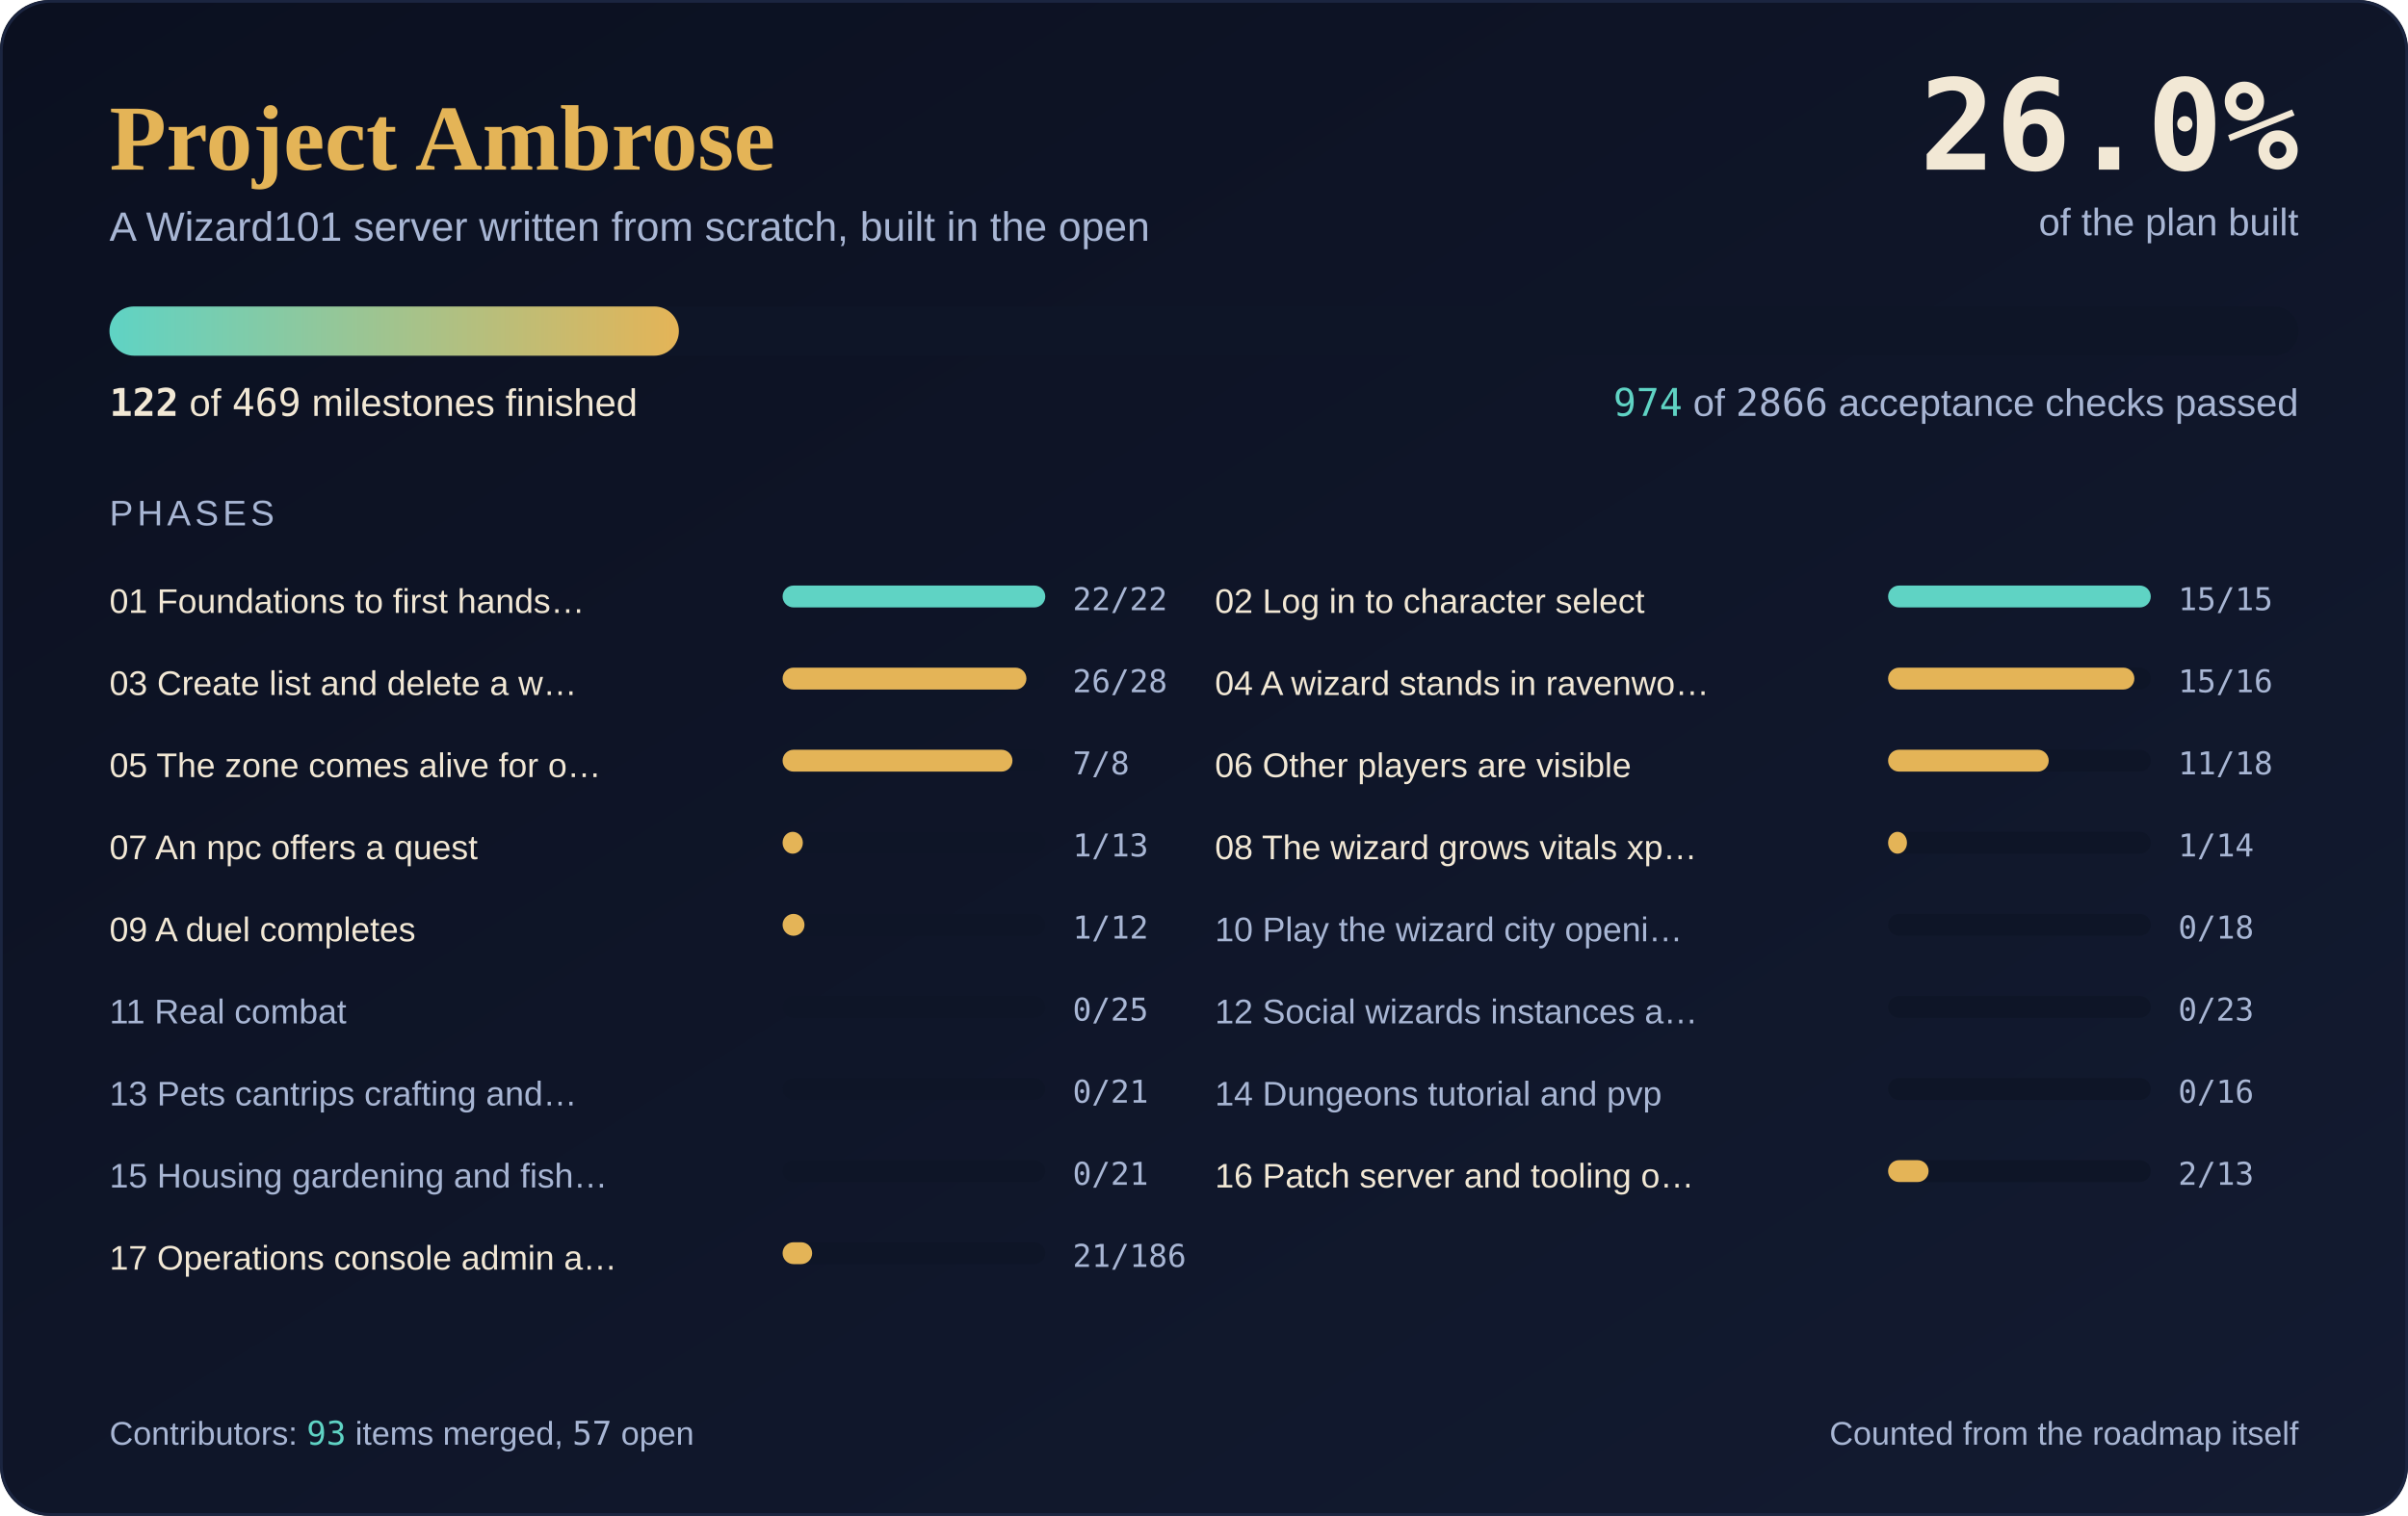
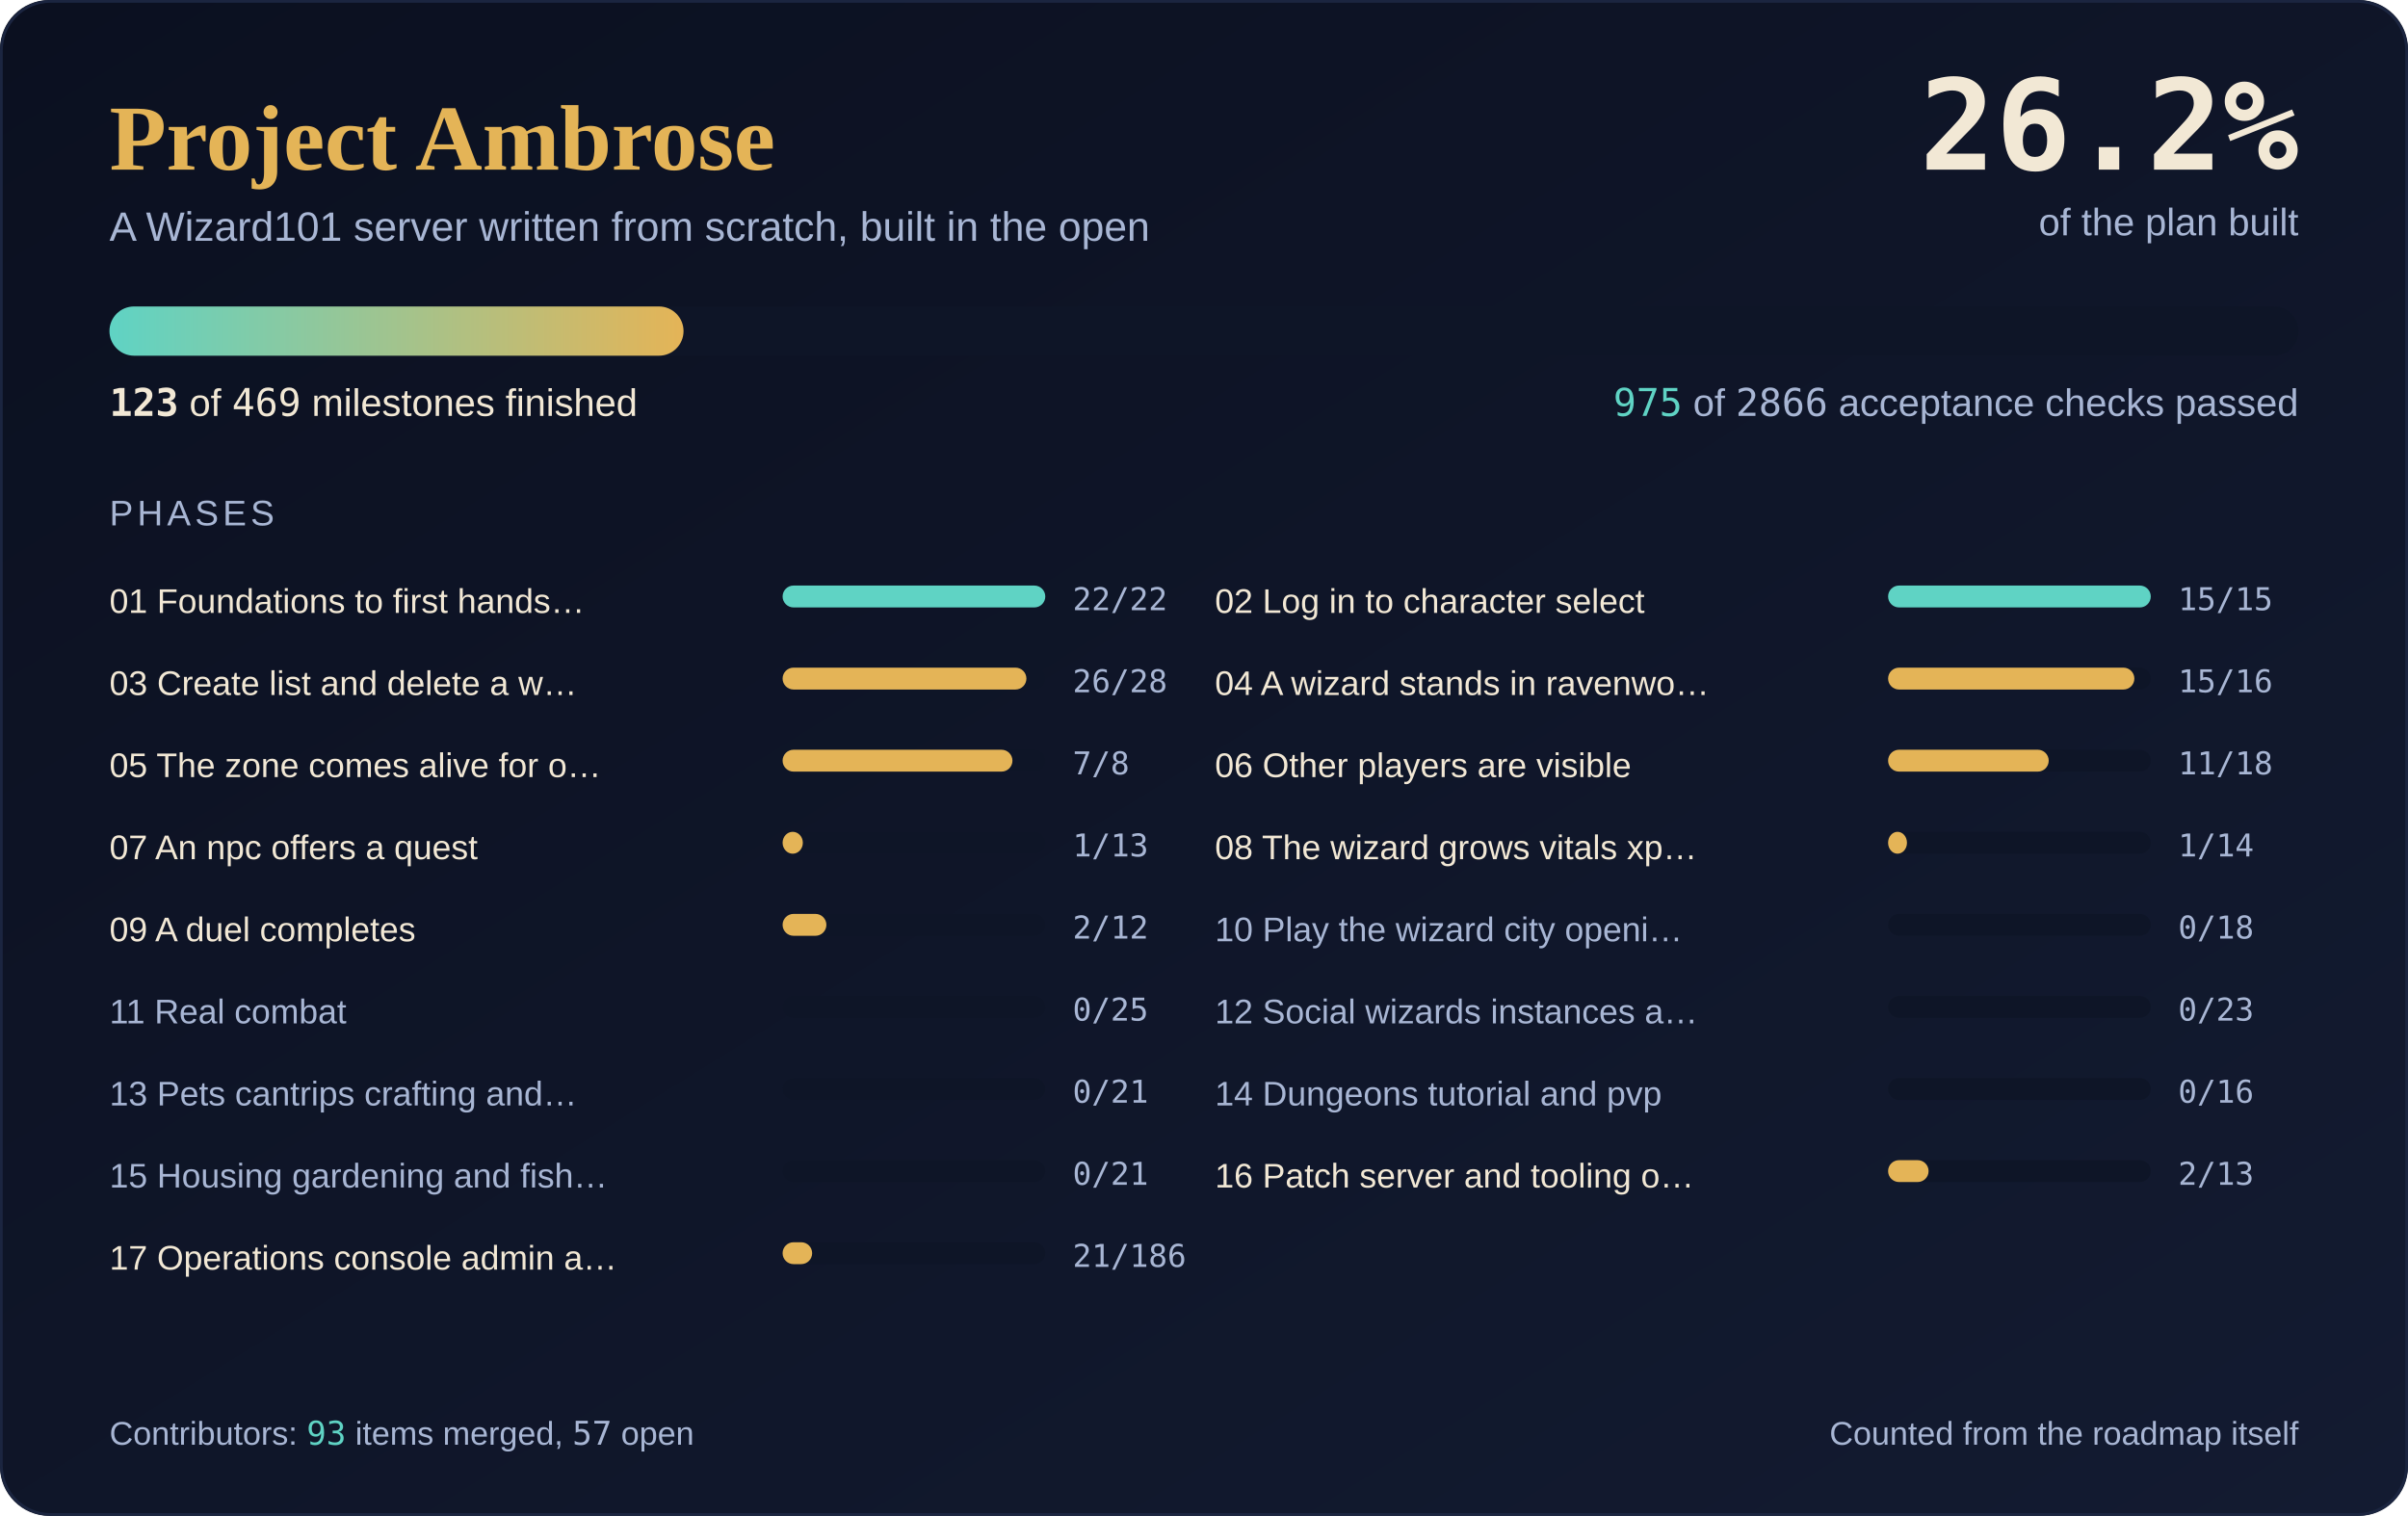
- <svg xmlns="http://www.w3.org/2000/svg" width="880" height="554" viewBox="0 0 880 554" role="img" aria-label="Project Ambrose progress: 122 of 469 milestones complete, 26.0 percent">
+ <svg xmlns="http://www.w3.org/2000/svg" width="880" height="554" viewBox="0 0 880 554" role="img" aria-label="Project Ambrose progress: 123 of 469 milestones complete, 26.2 percent">
  <defs>
    <linearGradient id="sky" x1="0" y1="0" x2="1" y2="1">
      <stop offset="0" stop-color="#0B1020" />
      <stop offset="1" stop-color="#131B31" />
    </linearGradient>
    <linearGradient id="fill" x1="0" y1="0" x2="1" y2="0">
      <stop offset="0" stop-color="#5FD3C4" />
      <stop offset="1" stop-color="#E4B457" />
    </linearGradient>
  </defs>
  <rect width="880" height="554" rx="18" fill="url(#sky)" />
  <rect x="0.5" y="0.5" width="879" height="553" rx="18" fill="none" stroke="#1B2540" />
  <text x="40" y="62" font-family="'Cormorant Garamond', Georgia, 'Times New Roman', serif" font-size="34" font-weight="600" fill="#E4B457">Project Ambrose</text>
  <text x="40" y="88" font-family="Karla, 'Segoe UI', 'Helvetica Neue', Arial, sans-serif" font-size="15" fill="#A8B6D4">A Wizard101 server written from scratch, built in the open</text>
-   <text x="840" y="62" text-anchor="end" font-family="'JetBrains Mono', Consolas, 'DejaVu Sans Mono', monospace" font-size="46" font-weight="700" fill="#F2E8D5">26.0%</text>
+   <text x="840" y="62" text-anchor="end" font-family="'JetBrains Mono', Consolas, 'DejaVu Sans Mono', monospace" font-size="46" font-weight="700" fill="#F2E8D5">26.2%</text>
  <text x="840" y="86" text-anchor="end" font-family="Karla, 'Segoe UI', 'Helvetica Neue', Arial, sans-serif" font-size="14" fill="#A8B6D4">of the plan built</text>
  <rect x="40" y="112" width="800" height="18" rx="9.0" fill="#0E1527" />
-   <rect x="40" y="112" width="208.1" height="18" rx="9.0" fill="url(#fill)" />
+   <rect x="40" y="112" width="209.8" height="18" rx="9.0" fill="url(#fill)" />
  <text x="40" y="152" font-family="Karla, 'Segoe UI', 'Helvetica Neue', Arial, sans-serif" font-size="14" fill="#F2E8D5">
-     <tspan font-family="'JetBrains Mono', Consolas, 'DejaVu Sans Mono', monospace" font-weight="700">122</tspan> of <tspan font-family="'JetBrains Mono', Consolas, 'DejaVu Sans Mono', monospace">469</tspan> milestones finished</text>
+     <tspan font-family="'JetBrains Mono', Consolas, 'DejaVu Sans Mono', monospace" font-weight="700">123</tspan> of <tspan font-family="'JetBrains Mono', Consolas, 'DejaVu Sans Mono', monospace">469</tspan> milestones finished</text>
  <text x="840" y="152" text-anchor="end" font-family="Karla, 'Segoe UI', 'Helvetica Neue', Arial, sans-serif" font-size="14" fill="#A8B6D4">
-     <tspan font-family="'JetBrains Mono', Consolas, 'DejaVu Sans Mono', monospace" fill="#5FD3C4">974</tspan> of <tspan font-family="'JetBrains Mono', Consolas, 'DejaVu Sans Mono', monospace">2866</tspan> acceptance checks passed</text>
+     <tspan font-family="'JetBrains Mono', Consolas, 'DejaVu Sans Mono', monospace" fill="#5FD3C4">975</tspan> of <tspan font-family="'JetBrains Mono', Consolas, 'DejaVu Sans Mono', monospace">2866</tspan> acceptance checks passed</text>
  <text x="40" y="192" font-family="Karla, 'Segoe UI', 'Helvetica Neue', Arial, sans-serif" font-size="13" fill="#A8B6D4" letter-spacing="1.5">PHASES</text>
  <text x="40" y="224" font-family="Karla, 'Segoe UI', 'Helvetica Neue', Arial, sans-serif" font-size="12.5" fill="#F2E8D5">01 Foundations to first hands…</text>
  <rect x="286" y="214" width="96" height="8" rx="4.0" fill="#0E1527" />
  <rect x="286" y="214" width="96.0" height="8" rx="4.0" fill="#5FD3C4" />
  <text x="392" y="223" font-family="'JetBrains Mono', Consolas, 'DejaVu Sans Mono', monospace" font-size="11.5" fill="#A8B6D4">22/22</text>
  <text x="444" y="224" font-family="Karla, 'Segoe UI', 'Helvetica Neue', Arial, sans-serif" font-size="12.5" fill="#F2E8D5">02 Log in to character select</text>
  <rect x="690" y="214" width="96" height="8" rx="4.0" fill="#0E1527" />
  <rect x="690" y="214" width="96.0" height="8" rx="4.0" fill="#5FD3C4" />
  <text x="796" y="223" font-family="'JetBrains Mono', Consolas, 'DejaVu Sans Mono', monospace" font-size="11.5" fill="#A8B6D4">15/15</text>
  <text x="40" y="254" font-family="Karla, 'Segoe UI', 'Helvetica Neue', Arial, sans-serif" font-size="12.5" fill="#F2E8D5">03 Create list and delete a w…</text>
  <rect x="286" y="244" width="96" height="8" rx="4.0" fill="#0E1527" />
  <rect x="286" y="244" width="89.1" height="8" rx="4.0" fill="#E4B457" />
  <text x="392" y="253" font-family="'JetBrains Mono', Consolas, 'DejaVu Sans Mono', monospace" font-size="11.5" fill="#A8B6D4">26/28</text>
  <text x="444" y="254" font-family="Karla, 'Segoe UI', 'Helvetica Neue', Arial, sans-serif" font-size="12.5" fill="#F2E8D5">04 A wizard stands in ravenwo…</text>
  <rect x="690" y="244" width="96" height="8" rx="4.0" fill="#0E1527" />
  <rect x="690" y="244" width="90.0" height="8" rx="4.0" fill="#E4B457" />
  <text x="796" y="253" font-family="'JetBrains Mono', Consolas, 'DejaVu Sans Mono', monospace" font-size="11.5" fill="#A8B6D4">15/16</text>
  <text x="40" y="284" font-family="Karla, 'Segoe UI', 'Helvetica Neue', Arial, sans-serif" font-size="12.5" fill="#F2E8D5">05 The zone comes alive for o…</text>
  <rect x="286" y="274" width="96" height="8" rx="4.0" fill="#0E1527" />
  <rect x="286" y="274" width="84.0" height="8" rx="4.0" fill="#E4B457" />
  <text x="392" y="283" font-family="'JetBrains Mono', Consolas, 'DejaVu Sans Mono', monospace" font-size="11.5" fill="#A8B6D4">7/8</text>
  <text x="444" y="284" font-family="Karla, 'Segoe UI', 'Helvetica Neue', Arial, sans-serif" font-size="12.5" fill="#F2E8D5">06 Other players are visible</text>
  <rect x="690" y="274" width="96" height="8" rx="4.0" fill="#0E1527" />
  <rect x="690" y="274" width="58.7" height="8" rx="4.0" fill="#E4B457" />
  <text x="796" y="283" font-family="'JetBrains Mono', Consolas, 'DejaVu Sans Mono', monospace" font-size="11.5" fill="#A8B6D4">11/18</text>
  <text x="40" y="314" font-family="Karla, 'Segoe UI', 'Helvetica Neue', Arial, sans-serif" font-size="12.5" fill="#F2E8D5">07 An npc offers a quest</text>
  <rect x="286" y="304" width="96" height="8" rx="4.0" fill="#0E1527" />
  <rect x="286" y="304" width="7.4" height="8" rx="4.0" fill="#E4B457" />
  <text x="392" y="313" font-family="'JetBrains Mono', Consolas, 'DejaVu Sans Mono', monospace" font-size="11.5" fill="#A8B6D4">1/13</text>
  <text x="444" y="314" font-family="Karla, 'Segoe UI', 'Helvetica Neue', Arial, sans-serif" font-size="12.5" fill="#F2E8D5">08 The wizard grows vitals xp…</text>
  <rect x="690" y="304" width="96" height="8" rx="4.0" fill="#0E1527" />
  <rect x="690" y="304" width="6.9" height="8" rx="4.0" fill="#E4B457" />
  <text x="796" y="313" font-family="'JetBrains Mono', Consolas, 'DejaVu Sans Mono', monospace" font-size="11.5" fill="#A8B6D4">1/14</text>
  <text x="40" y="344" font-family="Karla, 'Segoe UI', 'Helvetica Neue', Arial, sans-serif" font-size="12.5" fill="#F2E8D5">09 A duel completes</text>
  <rect x="286" y="334" width="96" height="8" rx="4.0" fill="#0E1527" />
-   <rect x="286" y="334" width="8.0" height="8" rx="4.0" fill="#E4B457" />
-   <text x="392" y="343" font-family="'JetBrains Mono', Consolas, 'DejaVu Sans Mono', monospace" font-size="11.5" fill="#A8B6D4">1/12</text>
+   <rect x="286" y="334" width="16.0" height="8" rx="4.0" fill="#E4B457" />
+   <text x="392" y="343" font-family="'JetBrains Mono', Consolas, 'DejaVu Sans Mono', monospace" font-size="11.5" fill="#A8B6D4">2/12</text>
  <text x="444" y="344" font-family="Karla, 'Segoe UI', 'Helvetica Neue', Arial, sans-serif" font-size="12.5" fill="#A8B6D4">10 Play the wizard city openi…</text>
  <rect x="690" y="334" width="96" height="8" rx="4.0" fill="#0E1527" />
  <text x="796" y="343" font-family="'JetBrains Mono', Consolas, 'DejaVu Sans Mono', monospace" font-size="11.5" fill="#A8B6D4">0/18</text>
  <text x="40" y="374" font-family="Karla, 'Segoe UI', 'Helvetica Neue', Arial, sans-serif" font-size="12.5" fill="#A8B6D4">11 Real combat</text>
  <rect x="286" y="364" width="96" height="8" rx="4.0" fill="#0E1527" />
  <text x="392" y="373" font-family="'JetBrains Mono', Consolas, 'DejaVu Sans Mono', monospace" font-size="11.5" fill="#A8B6D4">0/25</text>
  <text x="444" y="374" font-family="Karla, 'Segoe UI', 'Helvetica Neue', Arial, sans-serif" font-size="12.5" fill="#A8B6D4">12 Social wizards instances a…</text>
  <rect x="690" y="364" width="96" height="8" rx="4.0" fill="#0E1527" />
  <text x="796" y="373" font-family="'JetBrains Mono', Consolas, 'DejaVu Sans Mono', monospace" font-size="11.5" fill="#A8B6D4">0/23</text>
  <text x="40" y="404" font-family="Karla, 'Segoe UI', 'Helvetica Neue', Arial, sans-serif" font-size="12.5" fill="#A8B6D4">13 Pets cantrips crafting and…</text>
  <rect x="286" y="394" width="96" height="8" rx="4.0" fill="#0E1527" />
  <text x="392" y="403" font-family="'JetBrains Mono', Consolas, 'DejaVu Sans Mono', monospace" font-size="11.5" fill="#A8B6D4">0/21</text>
  <text x="444" y="404" font-family="Karla, 'Segoe UI', 'Helvetica Neue', Arial, sans-serif" font-size="12.5" fill="#A8B6D4">14 Dungeons tutorial and pvp</text>
  <rect x="690" y="394" width="96" height="8" rx="4.0" fill="#0E1527" />
  <text x="796" y="403" font-family="'JetBrains Mono', Consolas, 'DejaVu Sans Mono', monospace" font-size="11.5" fill="#A8B6D4">0/16</text>
  <text x="40" y="434" font-family="Karla, 'Segoe UI', 'Helvetica Neue', Arial, sans-serif" font-size="12.5" fill="#A8B6D4">15 Housing gardening and fish…</text>
  <rect x="286" y="424" width="96" height="8" rx="4.0" fill="#0E1527" />
  <text x="392" y="433" font-family="'JetBrains Mono', Consolas, 'DejaVu Sans Mono', monospace" font-size="11.5" fill="#A8B6D4">0/21</text>
  <text x="444" y="434" font-family="Karla, 'Segoe UI', 'Helvetica Neue', Arial, sans-serif" font-size="12.5" fill="#F2E8D5">16 Patch server and tooling o…</text>
  <rect x="690" y="424" width="96" height="8" rx="4.0" fill="#0E1527" />
  <rect x="690" y="424" width="14.8" height="8" rx="4.0" fill="#E4B457" />
  <text x="796" y="433" font-family="'JetBrains Mono', Consolas, 'DejaVu Sans Mono', monospace" font-size="11.5" fill="#A8B6D4">2/13</text>
  <text x="40" y="464" font-family="Karla, 'Segoe UI', 'Helvetica Neue', Arial, sans-serif" font-size="12.5" fill="#F2E8D5">17 Operations console admin a…</text>
  <rect x="286" y="454" width="96" height="8" rx="4.0" fill="#0E1527" />
  <rect x="286" y="454" width="10.8" height="8" rx="4.0" fill="#E4B457" />
  <text x="392" y="463" font-family="'JetBrains Mono', Consolas, 'DejaVu Sans Mono', monospace" font-size="11.5" fill="#A8B6D4">21/186</text>
  <text x="40" y="528" font-family="Karla, 'Segoe UI', 'Helvetica Neue', Arial, sans-serif" font-size="12" fill="#A8B6D4">Contributors: <tspan font-family="'JetBrains Mono', Consolas, 'DejaVu Sans Mono', monospace" fill="#5FD3C4">93</tspan> items merged, <tspan font-family="'JetBrains Mono', Consolas, 'DejaVu Sans Mono', monospace">57</tspan> open</text>
  <text x="840" y="528" text-anchor="end" font-family="Karla, 'Segoe UI', 'Helvetica Neue', Arial, sans-serif" font-size="12" fill="#A8B6D4">Counted from the roadmap itself</text>
</svg>
